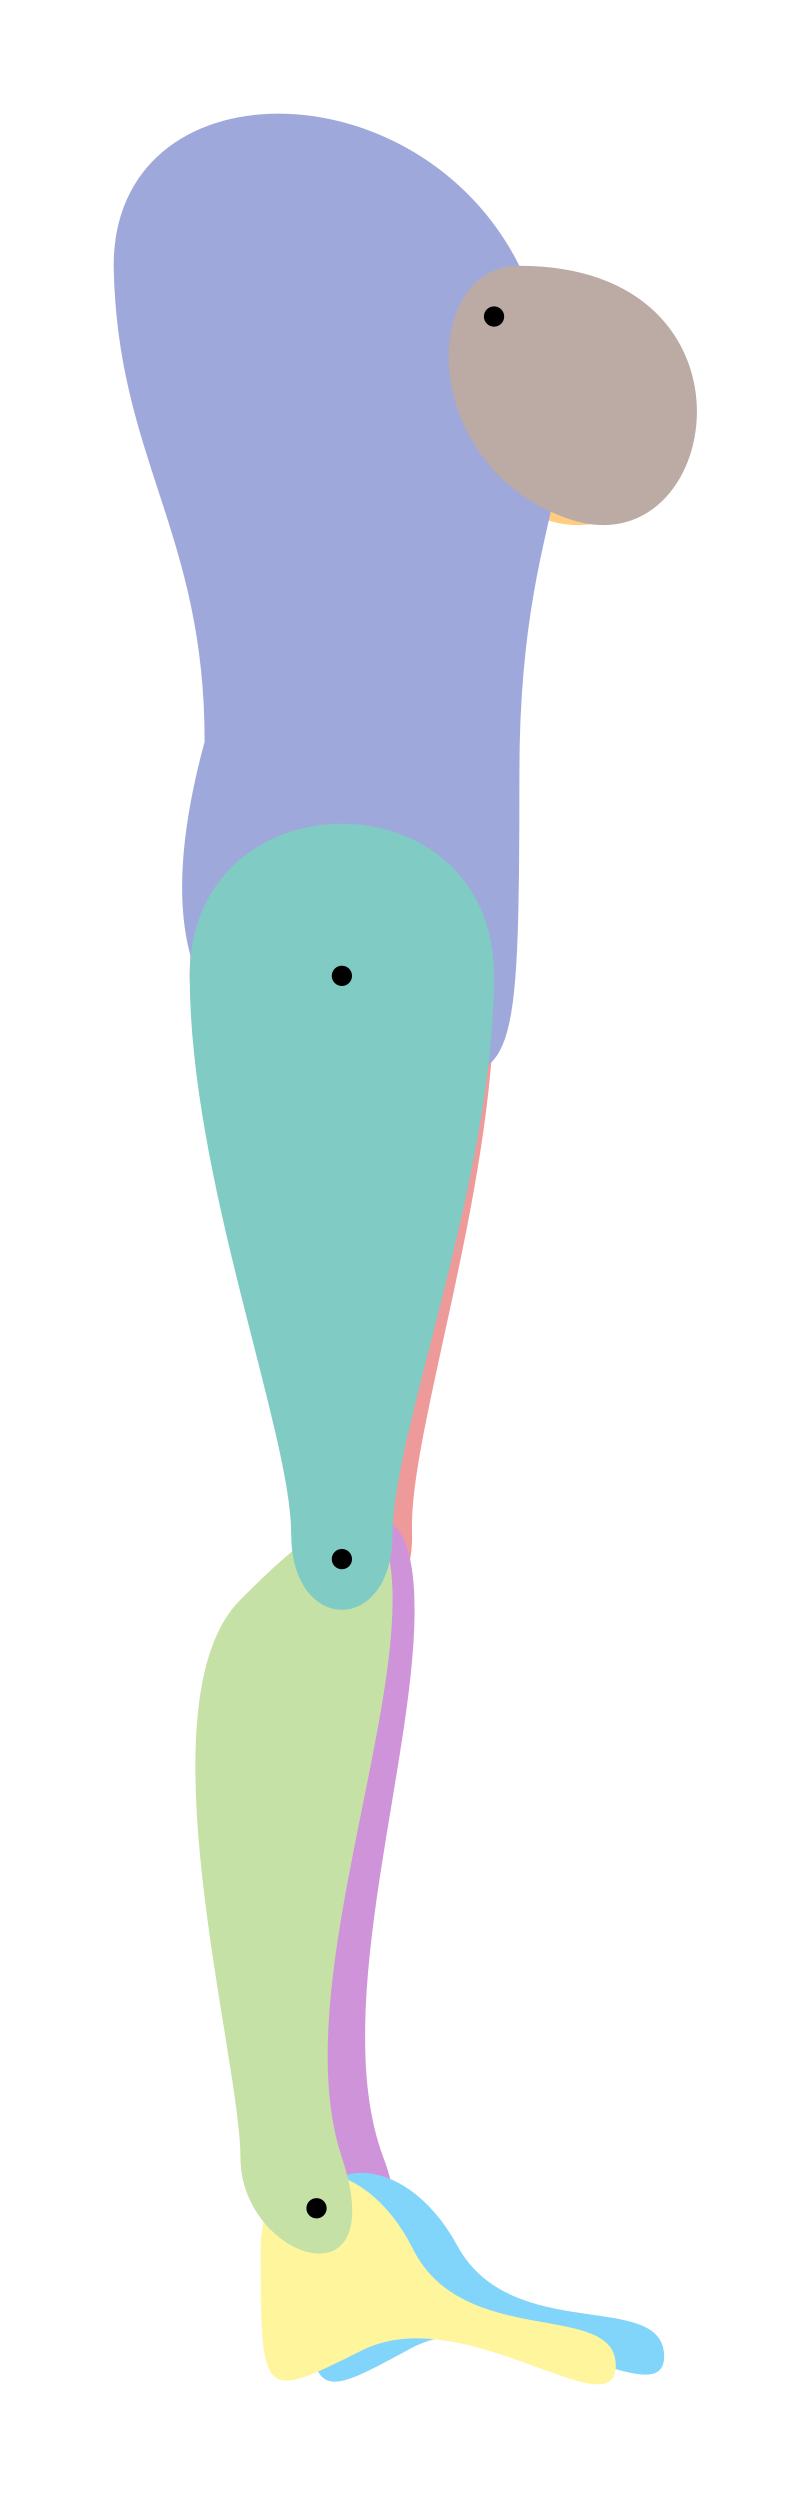
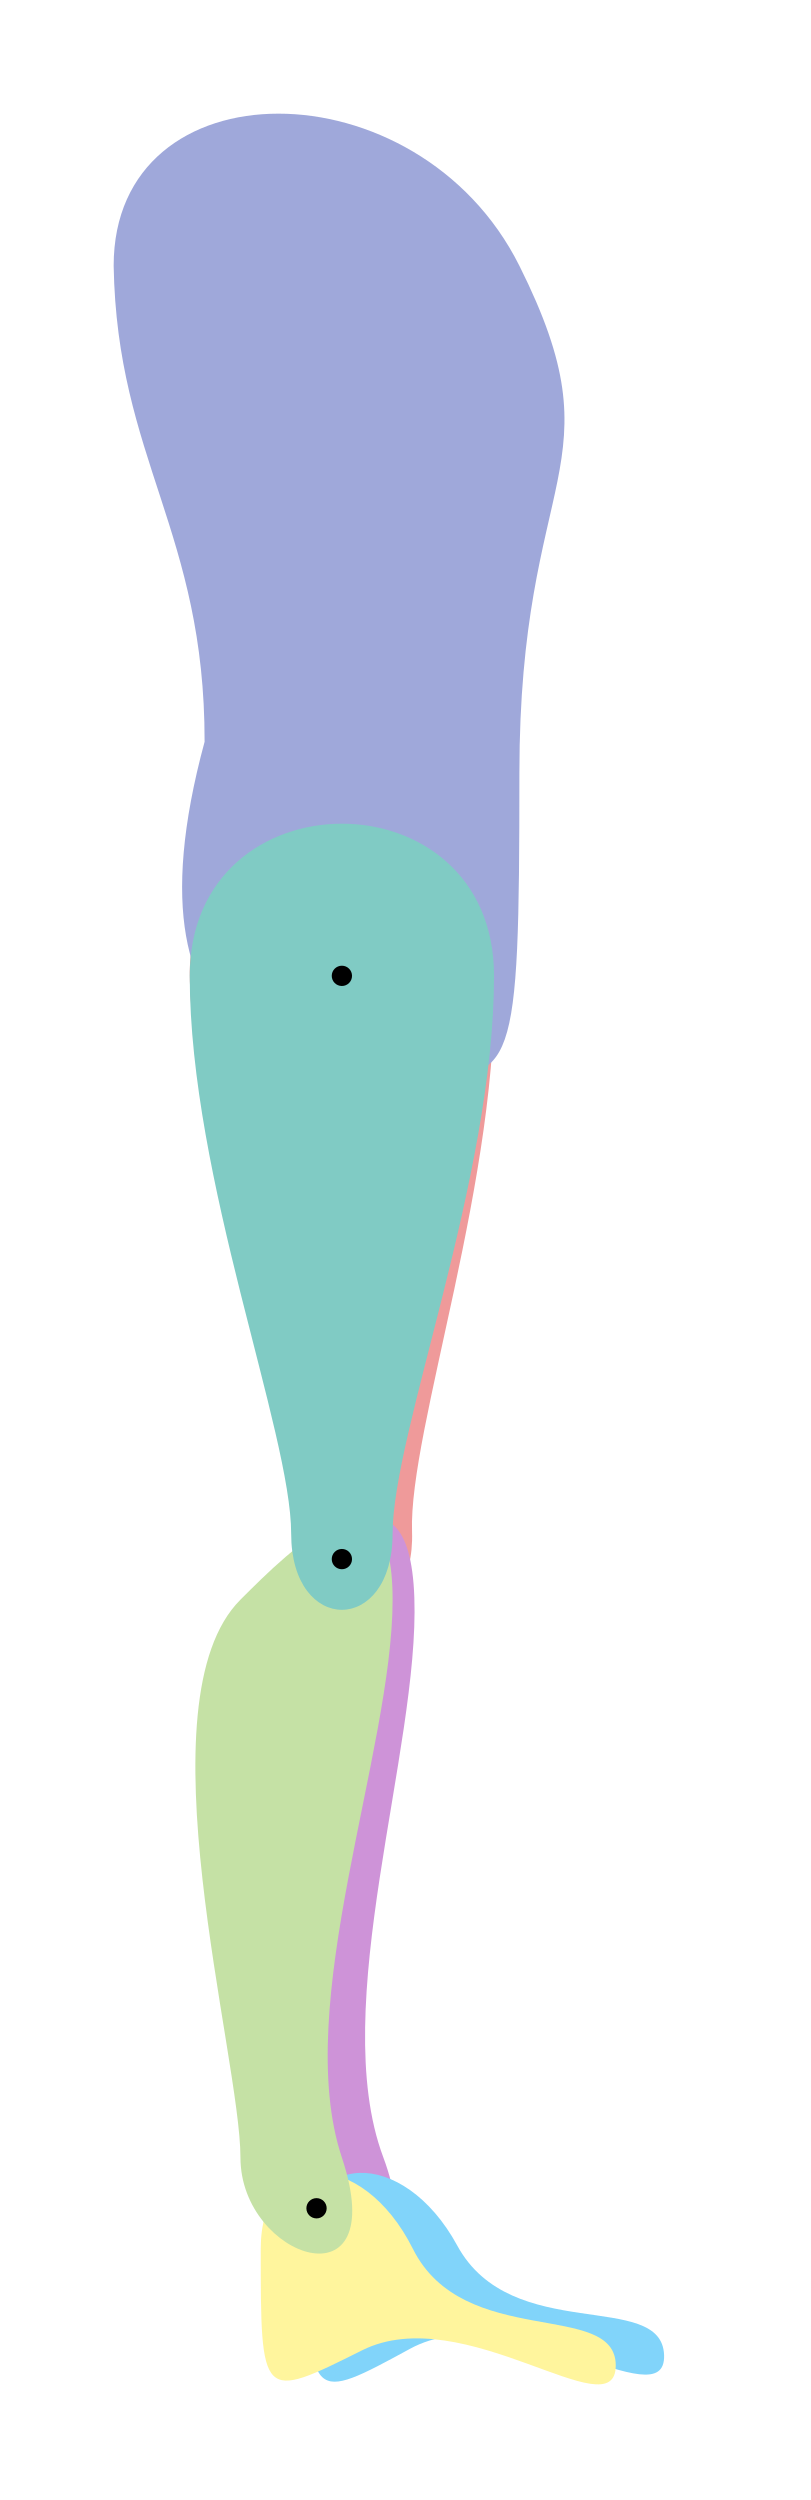
<svg xmlns="http://www.w3.org/2000/svg" viewBox="14.759 9.759 15.981 49.293">
  <g data-part="upper_leg_right" transform="translate(18.39713, 26.10653) rotate(-2)">
    <path d="M 0 3 c 0 -4 6 -4 6 0 s -2 9 -2 11 s -2 2 -2 0 s -2 -7 -2 -11" fill="#EF9A9A" />
    <circle id="hip" class="joint" r=".2" cx="3" cy="3" fill="black" />
    <circle id="knee_r" class="joint" r=".2" cx="3" cy="14.5" fill="black" />
  </g>
  <g data-part="lower_leg_right" transform="translate(17.8619, 39.43332) rotate(-2)">
    <path d="M 2 2 c 1 -1 3 -3 3 0 s -2 8 -1 11 s -2 2 -2 0 s -2 -9 0 -11" fill="#CE93D8" />
    <circle id="knee_r" class="joint" r=".2" cx="4" cy="1.2" fill="black" />
    <circle id="heel_r" class="joint" r=".2" cx="3.5" cy="14" fill="black" />
  </g>
  <g data-part="feet_right" transform="translate(20.20746, 52.15922) rotate(-2)">
    <path d="M 0.5 2 c 0 -2 2 -2 3 0 s 4 1 4 2.3 s -3 -1.3 -5 -0.3 s -2 1 -2 -2" fill="#81D4FA" />
    <circle id="heel_r" class="joint" r=".2" cx="1.6" cy="1.2" fill="black" />
  </g>
-   <g data-part="breast_right" transform="translate(22.5, 14) rotate(0)">
-     <path d="M 2 1 c 5 0 4 6 1 5 s -3 -5 -1 -5" fill="#FFCC80" />
-     <circle id="breast_r" class="joint" r=".2" cx="1.5" cy="2" fill="black" />
-   </g>
  <g data-part="body" transform="translate(15, 10) rotate(0)">
    <path d="M 2 5 C 2 1 8 1 10 5 C 12 9 10 9 10 15 C 10 21 9.9 21 8 21 C 6.1 21 2 21 3.793 14.385 C 3.799 10.245 2.066 8.807 2 5" fill="#9FA8DA" />
    <circle id="hip" class="joint" r=".2" cx="6.5" cy="19" fill="black" />
-     <circle id="breast_r" class="joint" r=".2" cx="9" cy="6" fill="black" />
-     <circle id="breast_l" class="joint" r=".2" cx="9.5" cy="6" fill="black" />
  </g>
  <g data-part="feet_left" transform="translate(19.4, 52.1) rotate(0)">
    <path d="M 0.5 2 c 0 -2 2 -2 3 0 s 4 1 4 2.3 s -3 -1.3 -5 -0.3 s -2 1 -2 -2" fill="#FFF59D" />
    <circle id="heel_l" class="joint" r=".2" cx="1.6" cy="1.2" fill="black" />
  </g>
  <g data-part="lower_leg_left" transform="translate(17.5, 39.3) rotate(0)">
    <path d="M 2 2 c 1 -1 3 -3 3 0 s -2 8 -1 11 s -2 2 -2 0 s -2 -9 0 -11" fill="#C5E1A5" />
    <circle id="knee_l" class="joint" r=".2" cx="4" cy="1.2" fill="black" />
    <circle id="heel_l" class="joint" r=".2" cx="3.5" cy="14" fill="black" />
  </g>
  <g data-part="upper_leg_left" transform="translate(18.5, 26) rotate(0)">
    <path d="M 0 3 c 0 -4 6 -4 6 0 s -2 9 -2 11 s -2 2 -2 0 s -2 -7 -2 -11" fill="#80CBC4" />
    <circle id="hip" class="joint" r=".2" cx="3" cy="3" fill="black" />
    <circle id="knee_l" class="joint" r=".2" cx="3" cy="14.5" fill="black" />
  </g>
-   <g data-part="breast_left" transform="translate(23, 14) rotate(0)">
-     <path d="M 2 1 c 5 0 4 6 1 5 s -3 -5 -1 -5" fill="#BCAAA4" />
-     <circle id="breast_l" class="joint" r=".2" cx="1.5" cy="2" fill="black" />
-   </g>
</svg>
